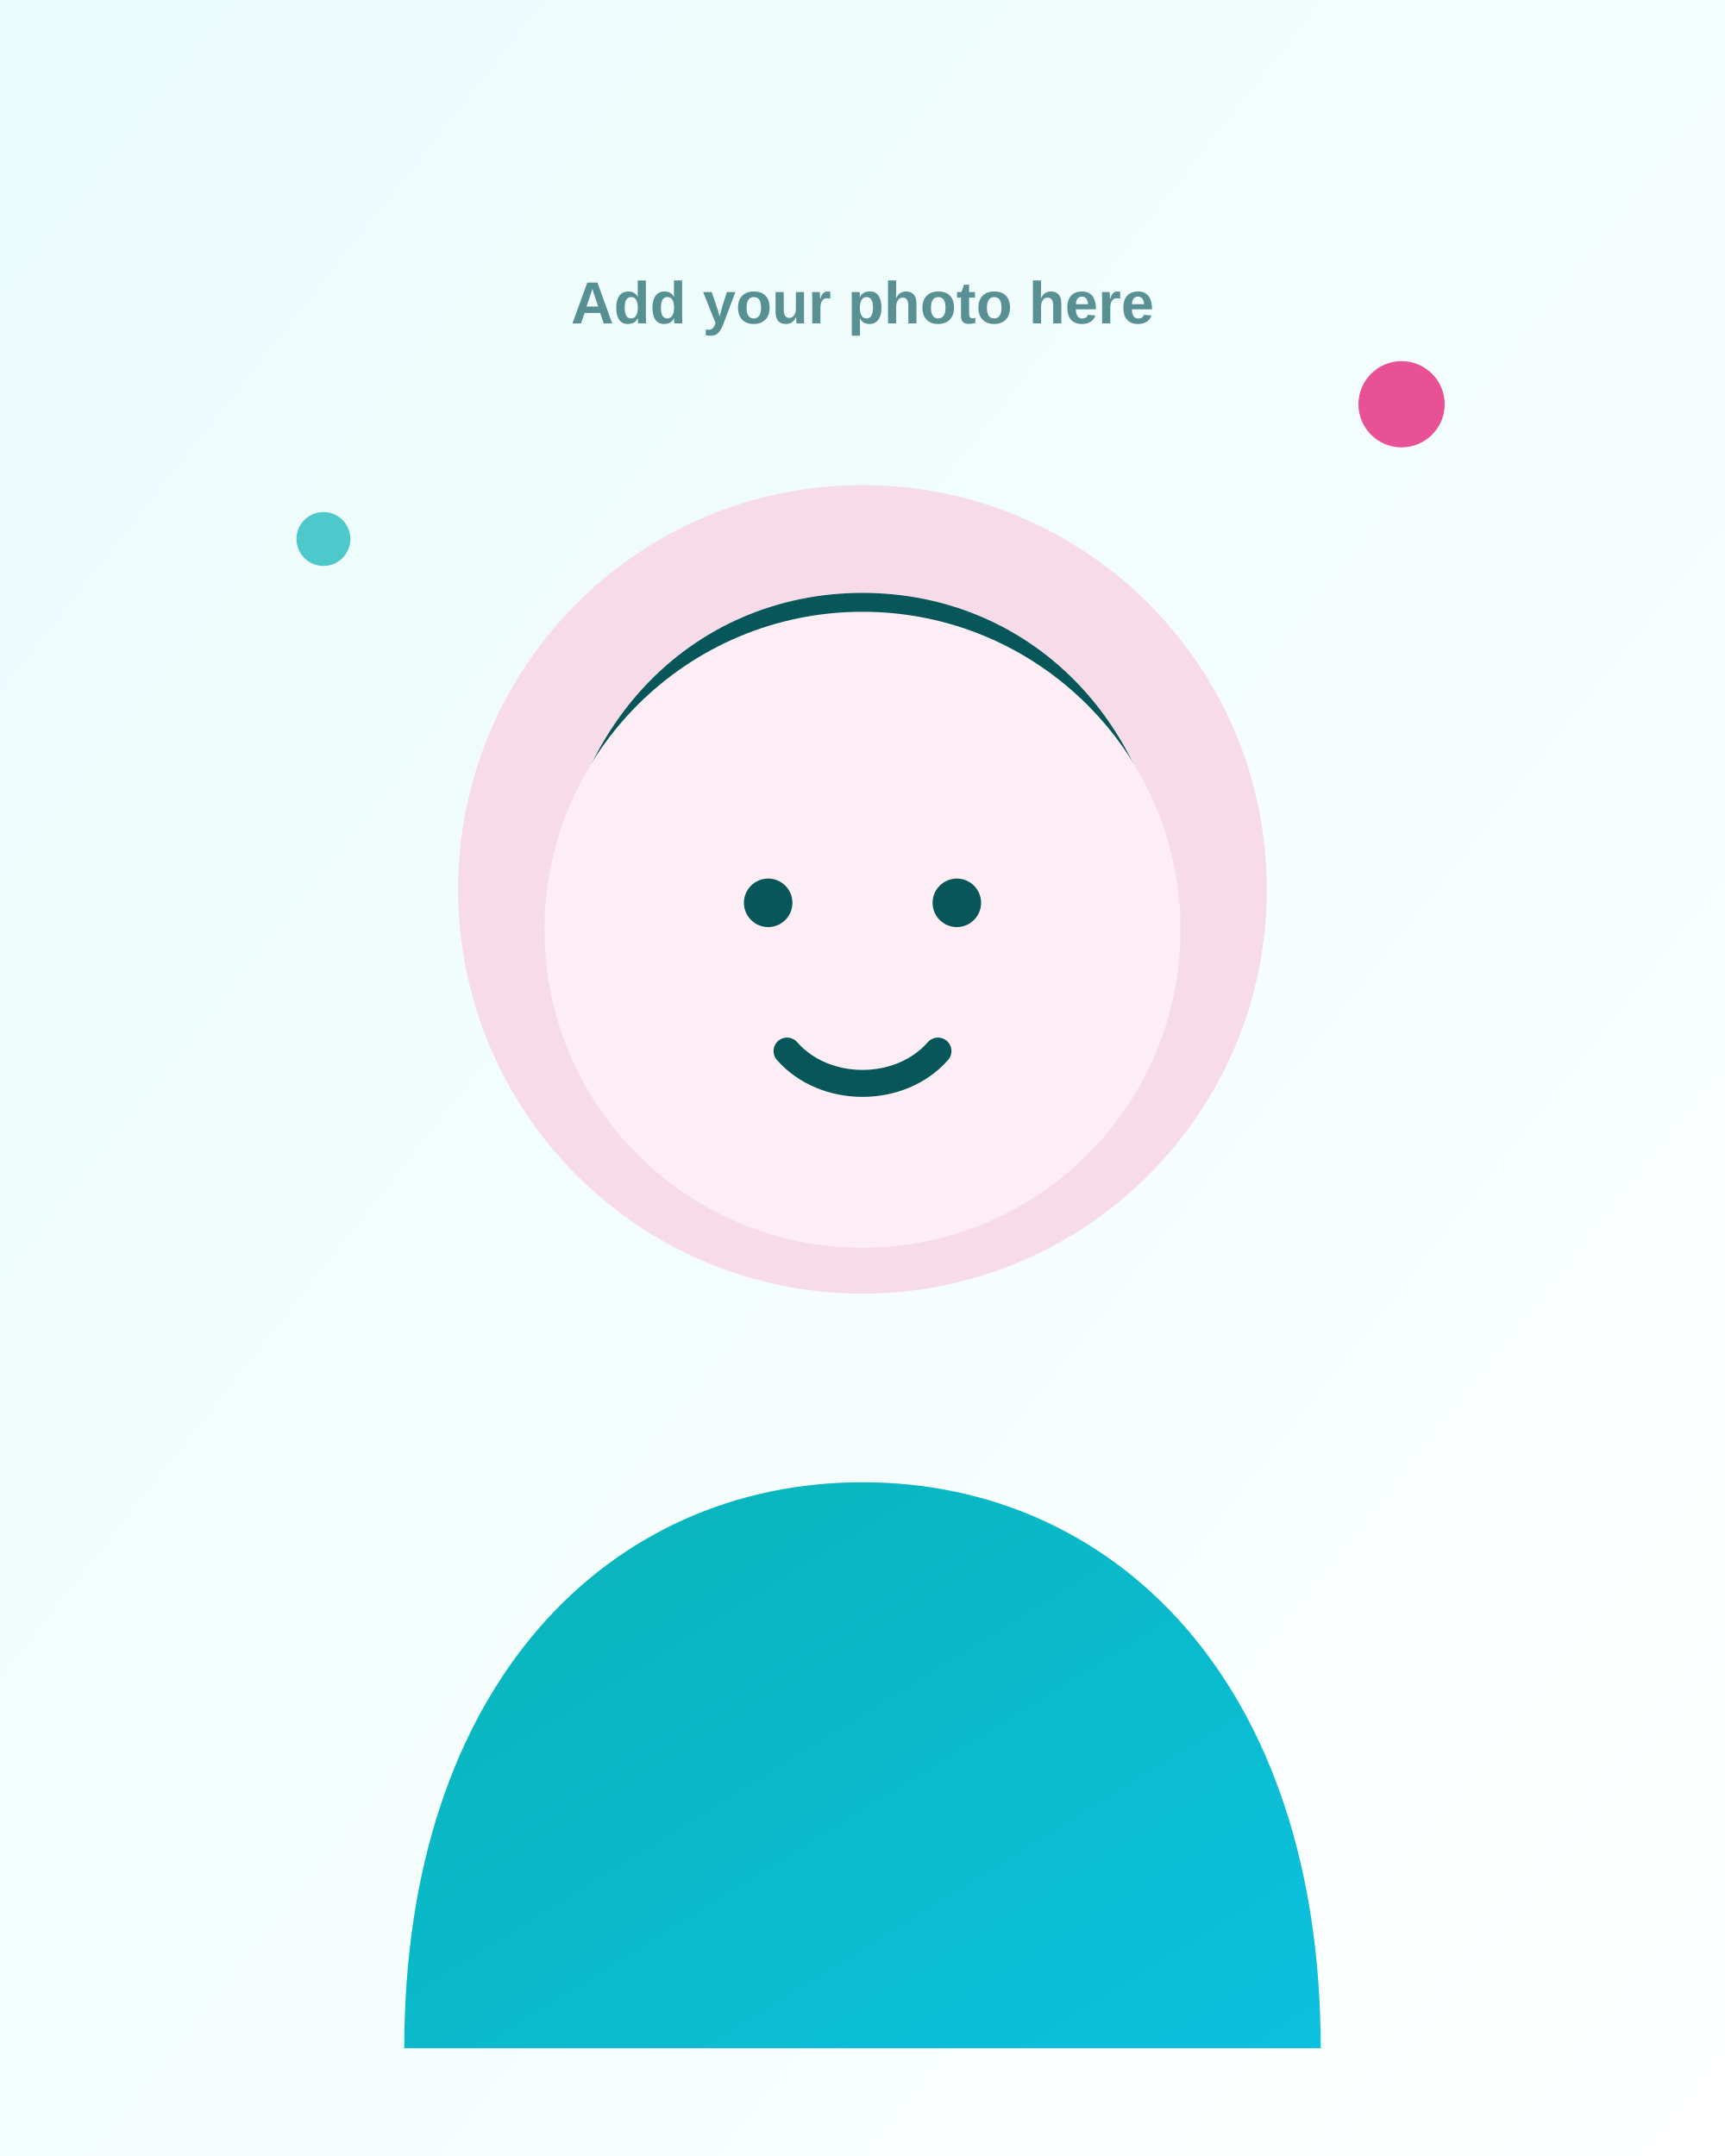
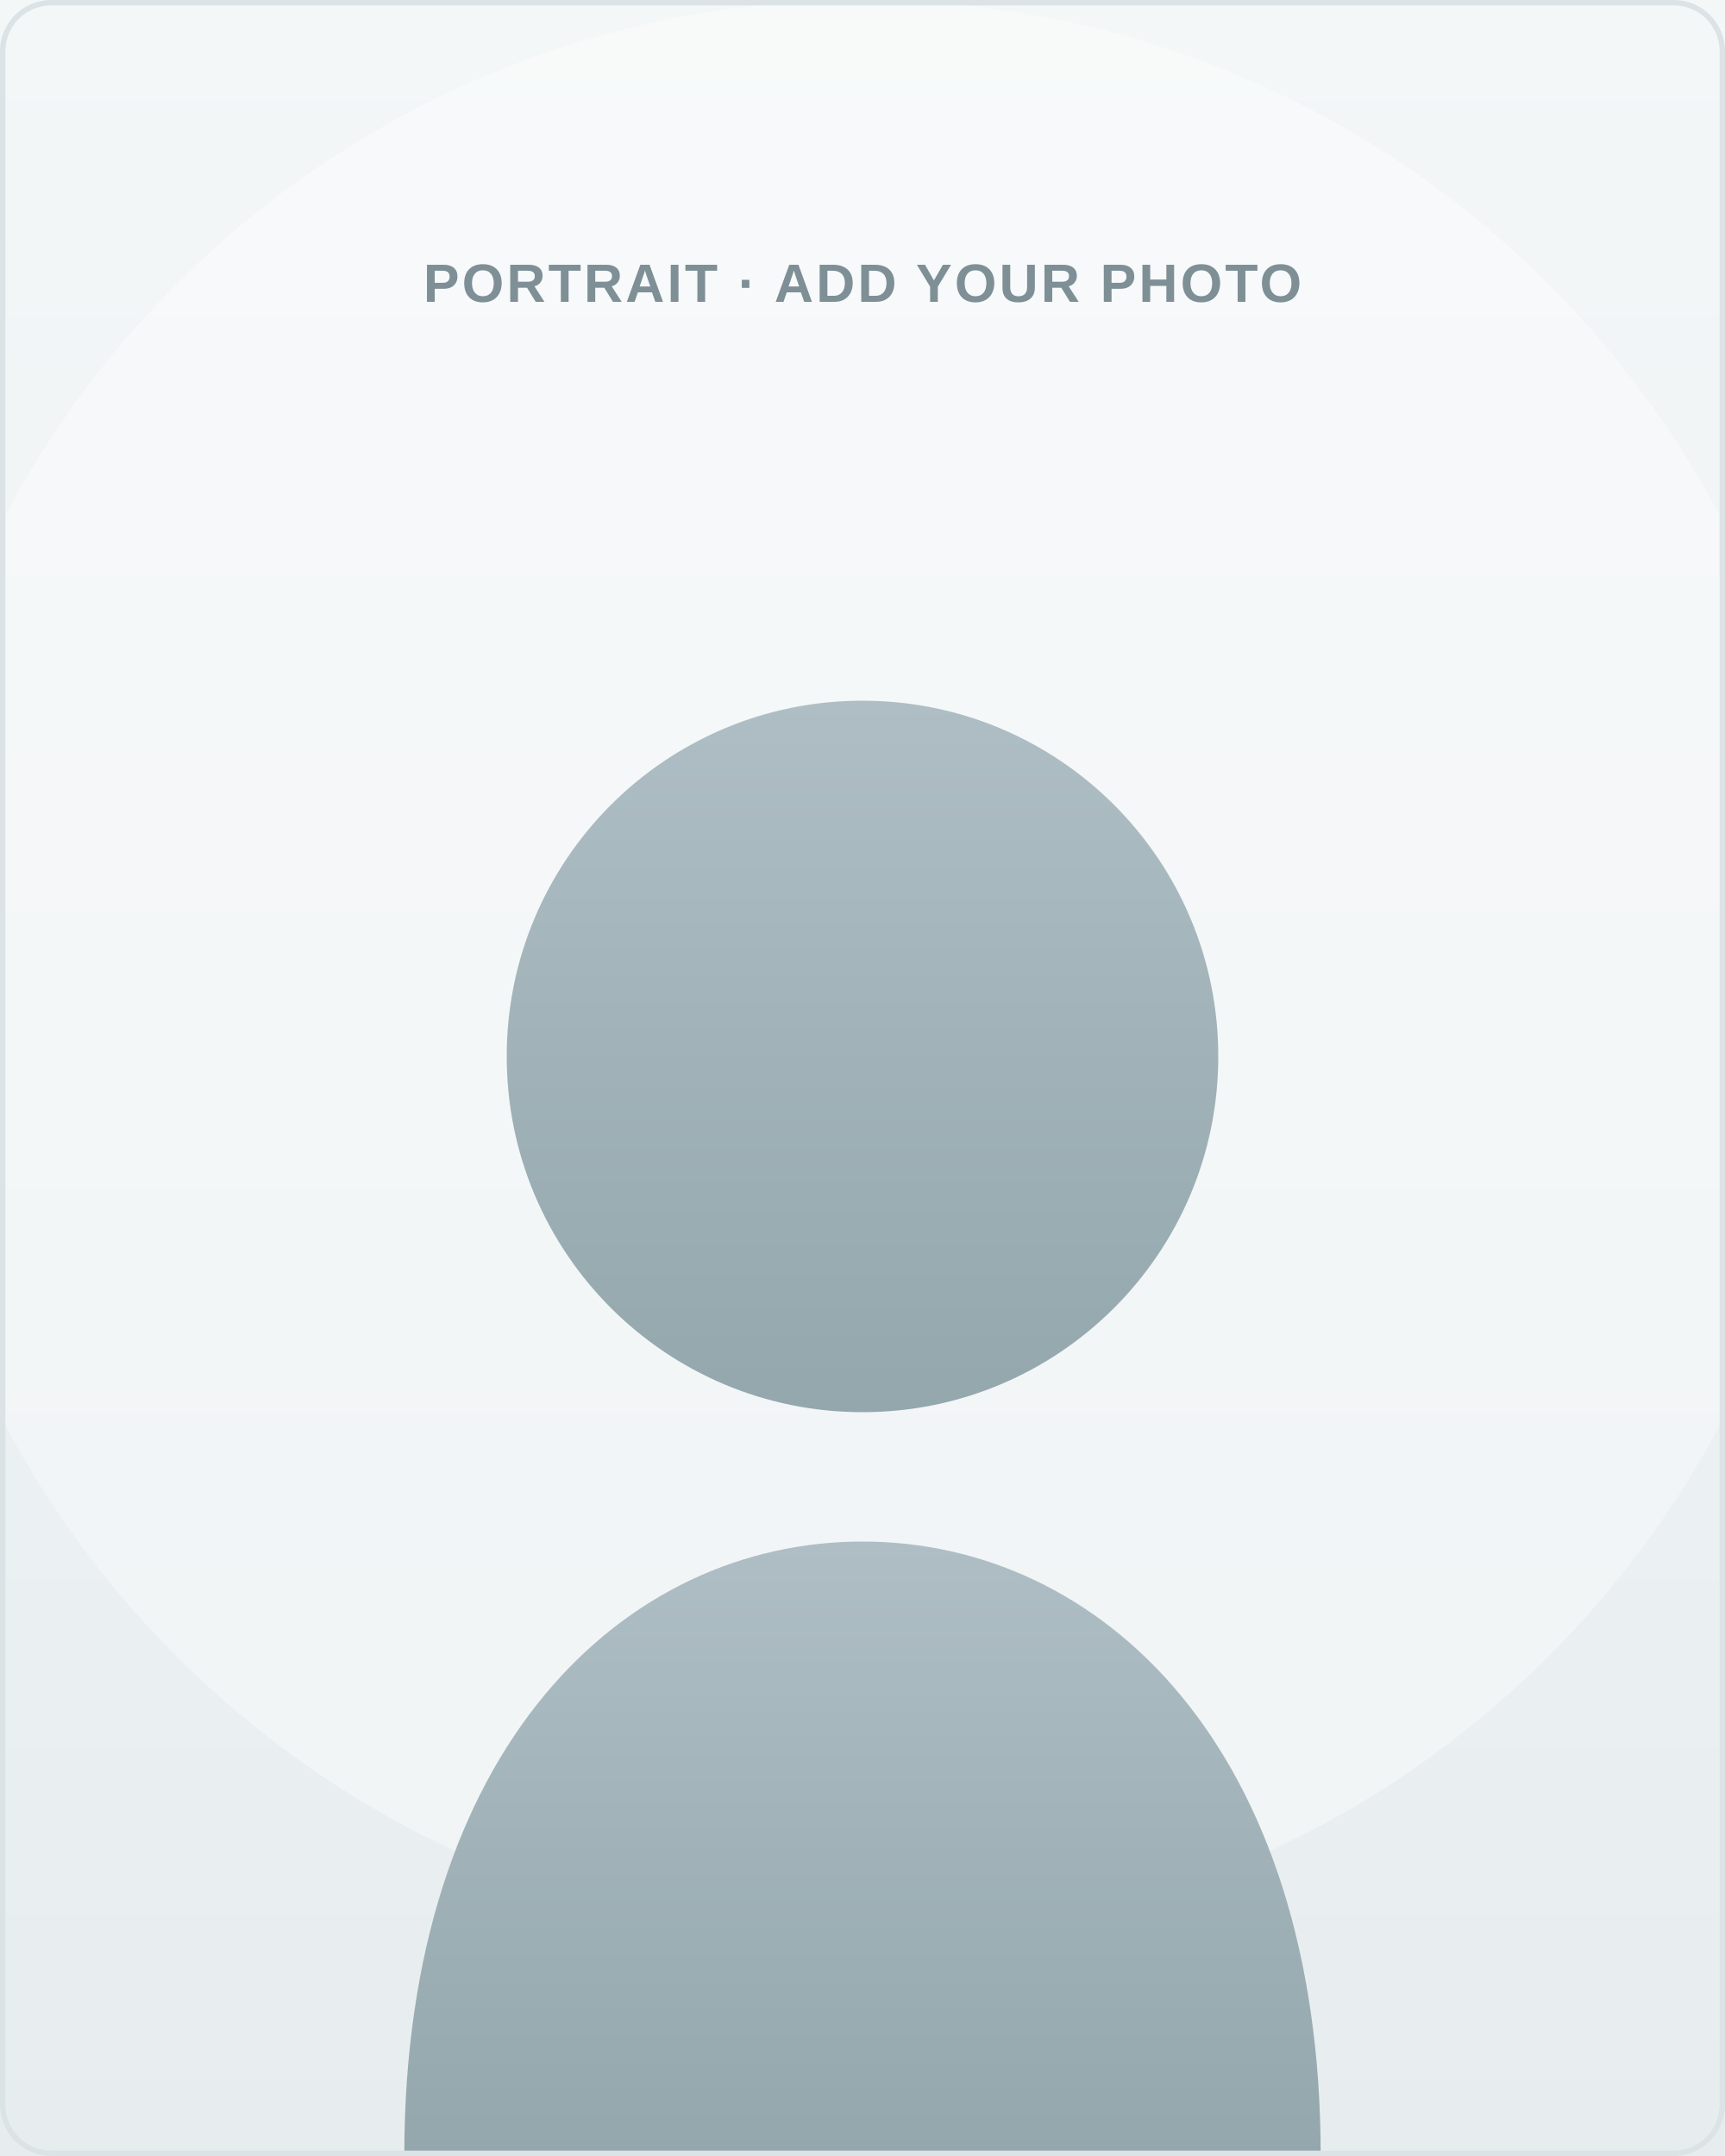
<svg xmlns="http://www.w3.org/2000/svg" viewBox="0 0 640 800" role="img" aria-label="Portrait placeholder for Erin Uken">
  <defs>
-     <linearGradient id="bg" x1="0" y1="0" x2="1" y2="1">
-       <stop offset="0" stop-color="#e9fbfb" />
-       <stop offset="1" stop-color="#ffffff" />
+     <linearGradient id="bg" x1="0" y1="0" x2="0" y2="1">
+       <stop offset="0" stop-color="#f4f7f8" />
+       <stop offset="1" stop-color="#e7edef" />
    </linearGradient>
-     <linearGradient id="teal" x1="0" y1="0" x2="1" y2="1">
-       <stop offset="0" stop-color="#08b4b7" />
-       <stop offset="1" stop-color="#0cc0df" />
+     <linearGradient id="fig" x1="0" y1="0" x2="0" y2="1">
+       <stop offset="0" stop-color="#aebec4" />
+       <stop offset="1" stop-color="#93a7ad" />
    </linearGradient>
  </defs>
  <rect width="640" height="800" fill="url(#bg)" />
-   <circle cx="320" cy="330" r="150" fill="#f7dbe8" />
-   <path d="M150 760c0-135 76-210 170-210s170 75 170 210" fill="url(#teal)" />
-   <path d="M205 350c0-80 52-130 115-130s115 50 115 130" fill="#06565a" />
-   <circle cx="320" cy="345" r="118" fill="#fceef4" />
-   <circle cx="285" cy="335" r="9" fill="#06565a" />
-   <circle cx="355" cy="335" r="9" fill="#06565a" />
-   <path d="M292 390c14 16 42 16 56 0" stroke="#06565a" stroke-width="10" stroke-linecap="round" fill="none" />
-   <circle cx="520" cy="150" r="16" fill="#e83e8c" opacity="0.9" />
-   <circle cx="120" cy="200" r="10" fill="#08b4b7" opacity="0.7" />
-   <text x="320" y="120" font-family="Montserrat, Arial, sans-serif" font-size="22" font-weight="700" fill="#06565a" text-anchor="middle" opacity="0.65">Add your photo here</text>
+   <circle cx="320" cy="360" r="360" fill="#ffffff" opacity="0.35" />
+   <g fill="url(#fig)">
+     <path d="M150 800 C150 648 232 572 320 572 C408 572 490 648 490 800 Z" />
+     <circle cx="320" cy="392" r="132" />
+   </g>
+   <rect x="1" y="1" width="638" height="798" rx="18" fill="none" stroke="#dbe3e6" stroke-width="2" />
+   <text x="320" y="112" font-family="Montserrat, Arial, sans-serif" font-size="20" font-weight="600" letter-spacing="1" fill="#7e8f96" text-anchor="middle">PORTRAIT · ADD YOUR PHOTO</text>
</svg>
